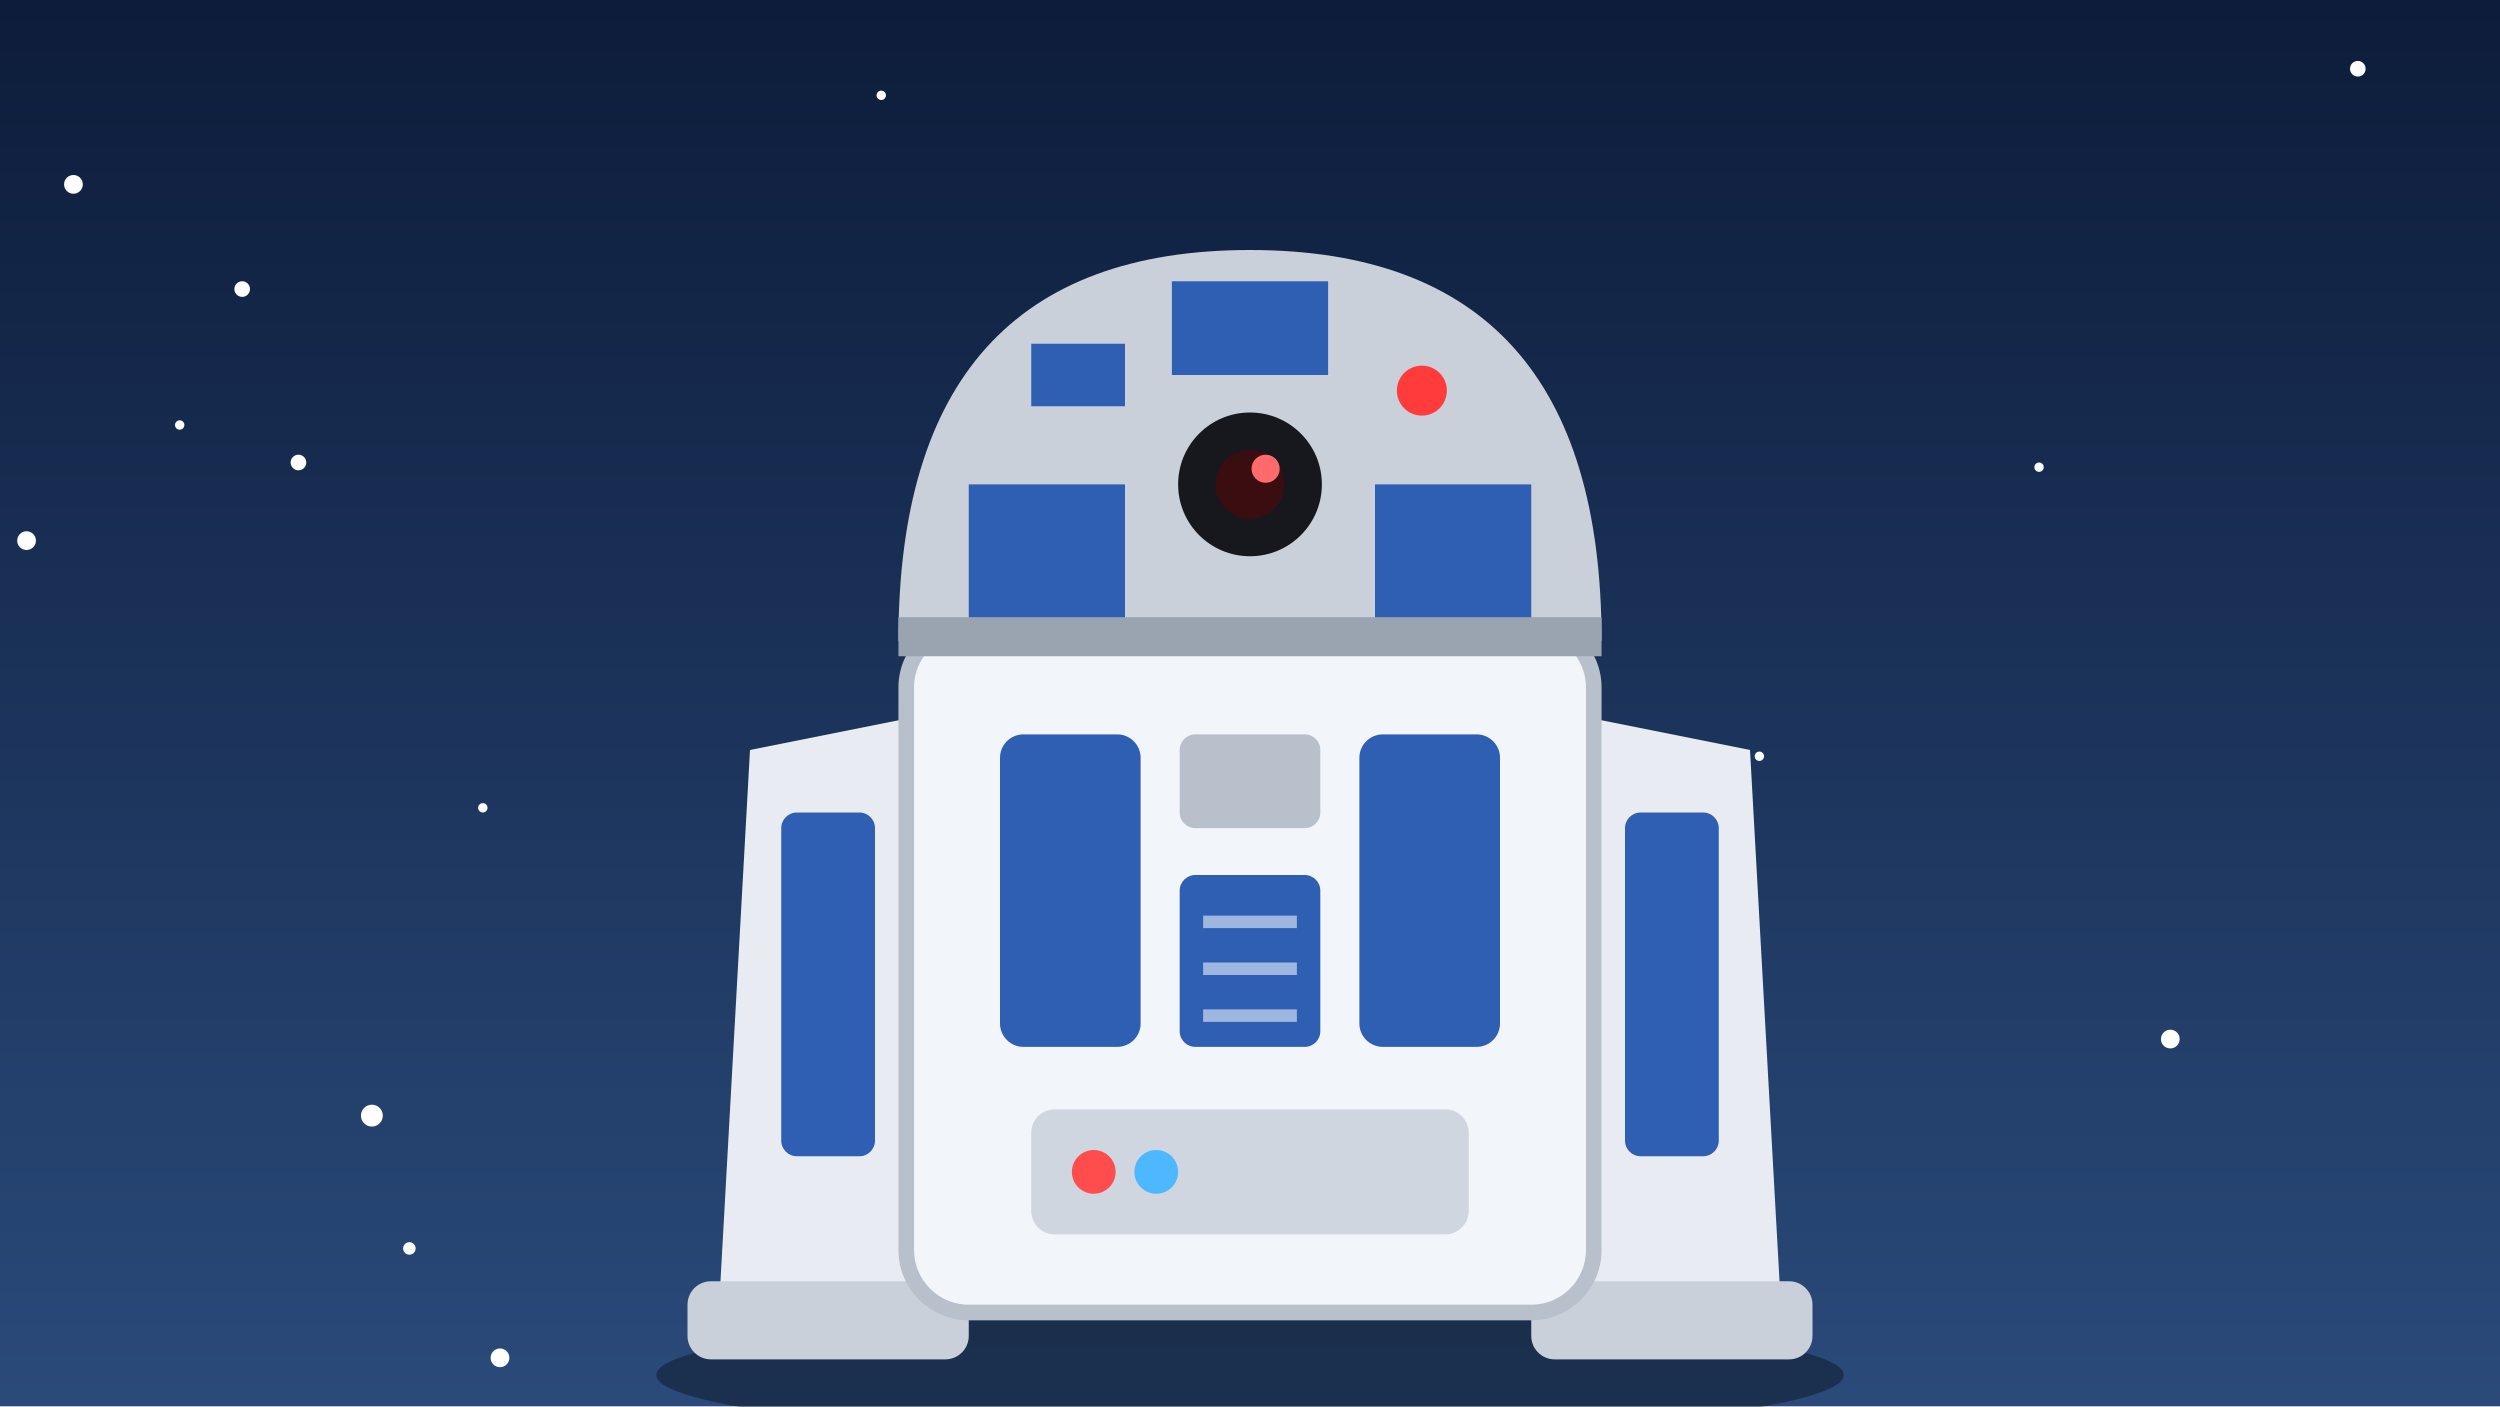
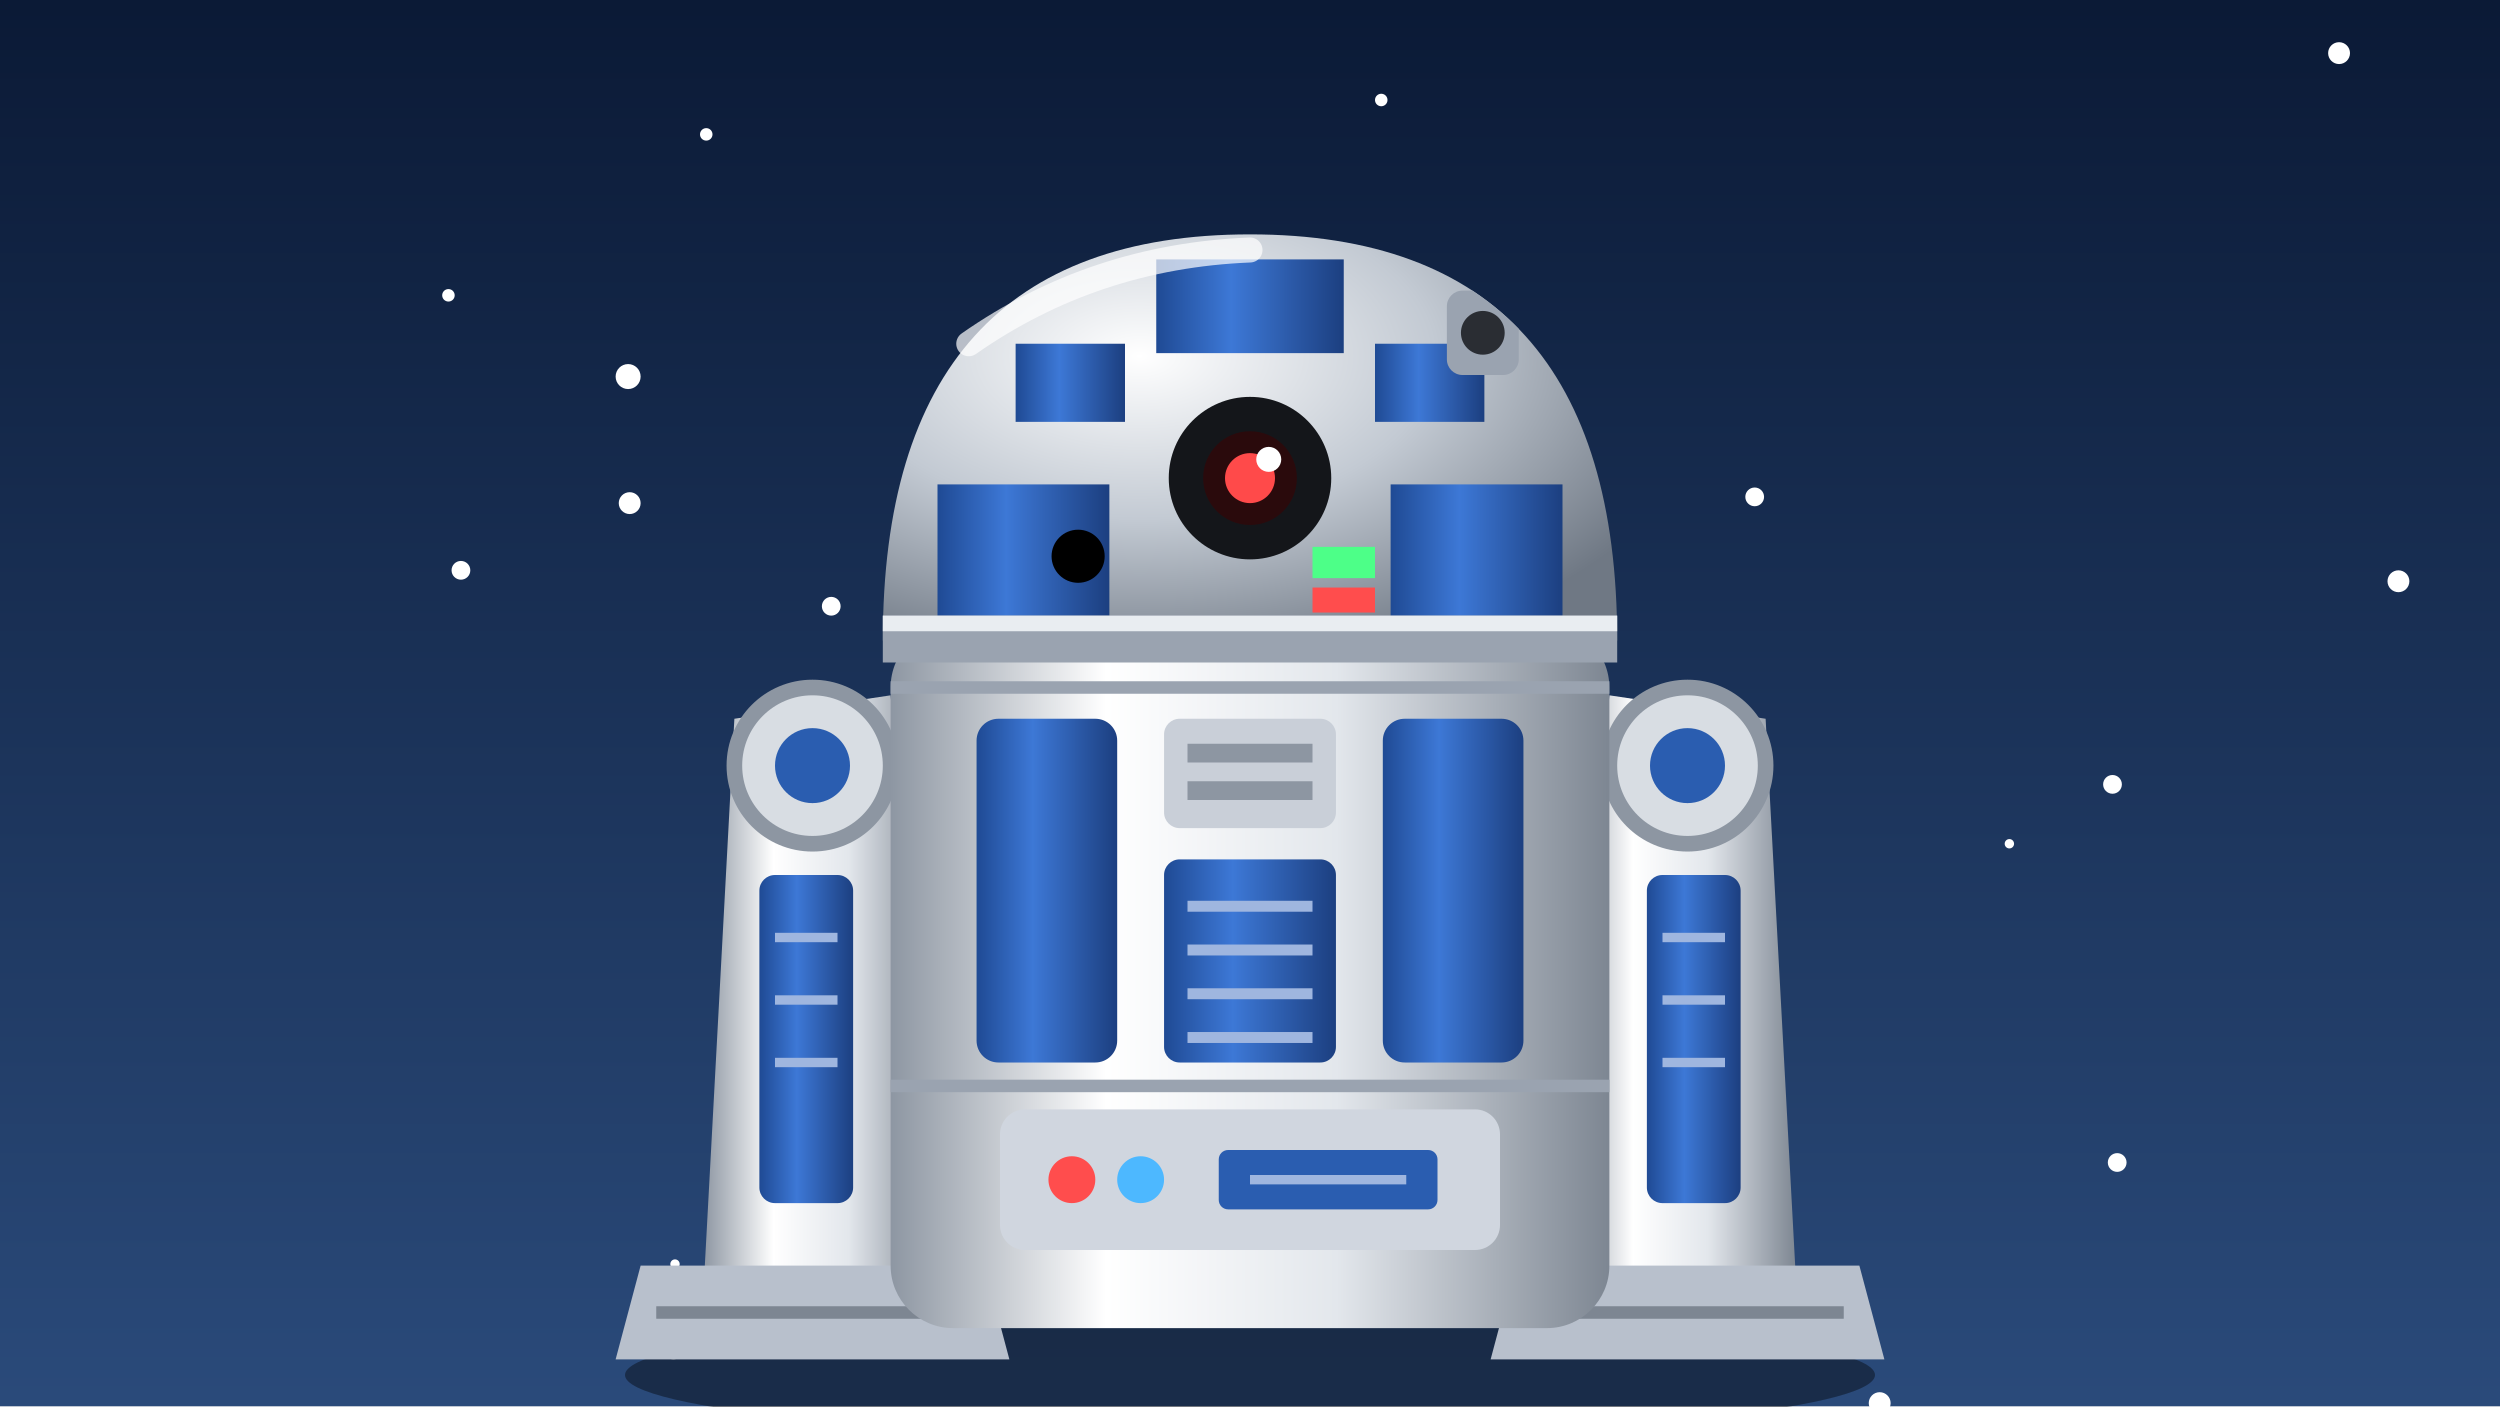
<svg xmlns="http://www.w3.org/2000/svg" viewBox="0 0 160 90" role="img" aria-label="R2-D2">
  <style>.tw{animation:tw 3.6s ease-in-out infinite}@keyframes tw{50%{opacity:.2}}
.bob{animation:bob 3.4s ease-in-out infinite}@keyframes bob{50%{transform:translateY(-1.3px)}}
.blink{transform-box:fill-box;transform-origin:center;animation:blink 5s infinite}@keyframes blink{0%,93%,100%{transform:scaleY(1)}96%{transform:scaleY(.1)}}
.glow{animation:glow 1.3s ease-in-out infinite}@keyframes glow{50%{opacity:.72}}
.pulse{animation:pulse 4s ease-in-out infinite}@keyframes pulse{50%{opacity:.55}}
- @media (prefers-reduced-motion:reduce){*{animation:none!important}}.rock{transform-origin:80px 86px;animation:rock 3s ease-in-out infinite}@keyframes rock{25%{transform:rotate(-2.5deg)}75%{transform:rotate(2.5deg)}}
- .scan{animation:scan 5s ease-in-out infinite}@keyframes scan{0%,100%{transform:translateX(-7px)}50%{transform:translateX(7px)}}
+ @media (prefers-reduced-motion:reduce){*{animation:none!important}}.rock{transform-origin:80px 87px;animation:rock 3.2s ease-in-out infinite}@keyframes rock{25%{transform:rotate(-2.4deg)}75%{transform:rotate(2.4deg)}}
+ .scan{animation:scan 6s ease-in-out infinite}@keyframes scan{0%,100%{transform:translateX(-8px)}50%{transform:translateX(8px)}}
.led{animation:led 1.2s steps(1) infinite}@keyframes led{50%{opacity:.15}}
+ .psi{animation:psi 1.6s steps(1) infinite}@keyframes psi{0%,49%{fill:#ff3b3b}50%,100%{fill:#3ba0ff}}
.beep{opacity:0;animation:beep 3s ease-out infinite}.b2{animation-delay:-1s}@keyframes beep{0%{opacity:0;transform:translate(0,0)}20%{opacity:1}100%{opacity:0;transform:translate(8px,-10px)}}</style>
  <defs>
    <linearGradient id="bg" x1="0" y1="0" x2="0" y2="1">
-       <stop offset="0" stop-color="#0d1c3a" />
+       <stop offset="0" stop-color="#0b1a36" />
      <stop offset="1" stop-color="#2a4a7a" />
    </linearGradient>
+     <linearGradient id="cyl" x1="0" y1="0" x2="1" y2="0">
+       <stop offset="0" stop-color="#8d96a2" />
+       <stop offset=".3" stop-color="#ffffff" />
+       <stop offset=".62" stop-color="#e3e7ec" />
+       <stop offset="1" stop-color="#7d8692" />
+     </linearGradient>
+     <radialGradient id="domeG" cx=".35" cy=".3" r=".8">
+       <stop offset="0" stop-color="#ffffff" />
+       <stop offset=".5" stop-color="#c3cad3" />
+       <stop offset="1" stop-color="#6f7884" />
+     </radialGradient>
+     <linearGradient id="blue" x1="0" y1="0" x2="1" y2="0">
+       <stop offset="0" stop-color="#1f4a94" />
+       <stop offset=".4" stop-color="#3d78d6" />
+       <stop offset="1" stop-color="#1c3f80" />
+     </linearGradient>
    <clipPath id="dome">
-       <path d="M57.5 41 Q57.5 16 80 16 Q102.5 16 102.5 41Z" />
+       <path d="M56.5 41 Q56.5 15 80 15 Q103.5 15 103.5 41Z" />
    </clipPath>
  </defs>
  <rect width="160" height="90" fill="url(#bg)" />
-   <circle class="tw" cx="32" cy="86.9" r="0.6" fill="#fff" style="animation-delay:-0.8s" />
-   <circle class="tw" cx="26.2" cy="79.9" r="0.4" fill="#fff" style="animation-delay:-0.6s" />
-   <circle class="tw" cx="73.4" cy="58" r="0.7" fill="#fff" style="animation-delay:-3.4s" />
-   <circle class="tw" cx="64.2" cy="67.7" r="0.7" fill="#fff" style="animation-delay:-2.9s" />
-   <circle class="tw" cx="15.5" cy="18.5" r="0.5" fill="#fff" style="animation-delay:-0s" />
-   <circle class="tw" cx="23.8" cy="71.4" r="0.7" fill="#fff" style="animation-delay:-2.9s" />
-   <circle class="tw" cx="50.9" cy="76.2" r="0.7" fill="#fff" style="animation-delay:-1.9s" />
-   <circle class="tw" cx="109.1" cy="84.3" r="0.3" fill="#fff" style="animation-delay:-0.8s" />
-   <circle class="tw" cx="56.4" cy="6.1" r="0.3" fill="#fff" style="animation-delay:-0.9s" />
-   <circle class="tw" cx="82.2" cy="63.7" r="0.6" fill="#fff" style="animation-delay:-1.6s" />
-   <circle class="tw" cx="4.7" cy="11.8" r="0.6" fill="#fff" style="animation-delay:-0.2s" />
-   <circle class="tw" cx="11.5" cy="27.2" r="0.3" fill="#fff" style="animation-delay:-1.8s" />
-   <circle class="tw" cx="1.7" cy="34.6" r="0.6" fill="#fff" style="animation-delay:-3.7s" />
-   <circle class="tw" cx="138.9" cy="66.5" r="0.6" fill="#fff" style="animation-delay:-0.4s" />
-   <circle class="tw" cx="48.2" cy="74.2" r="0.6" fill="#fff" style="animation-delay:-0.8s" />
-   <circle class="tw" cx="112.6" cy="48.4" r="0.3" fill="#fff" style="animation-delay:-3.5s" />
-   <circle class="tw" cx="19.1" cy="29.6" r="0.5" fill="#fff" style="animation-delay:-3.2s" />
-   <circle class="tw" cx="150.9" cy="4.4" r="0.5" fill="#fff" style="animation-delay:-0.8s" />
-   <circle class="tw" cx="130.5" cy="29.9" r="0.3" fill="#fff" style="animation-delay:-2.5s" />
-   <circle class="tw" cx="30.9" cy="51.7" r="0.3" fill="#fff" style="animation-delay:-3s" />
-   <ellipse cx="80" cy="88" rx="38" ry="4" fill="#000" opacity=".35" />
+   <circle class="tw" cx="135.5" cy="74.4" r="0.6" fill="#fff" style="animation-delay:-1.5s" />
+   <circle class="tw" cx="55.6" cy="73.4" r="0.3" fill="#fff" style="animation-delay:-0.6s" />
+   <circle class="tw" cx="135.2" cy="50.2" r="0.6" fill="#fff" style="animation-delay:-4s" />
+   <circle class="tw" cx="93.1" cy="59.3" r="0.7" fill="#fff" style="animation-delay:-1.9s" />
+   <circle class="tw" cx="29.5" cy="36.5" r="0.6" fill="#fff" style="animation-delay:-1.8s" />
+   <circle class="tw" cx="53.2" cy="38.8" r="0.6" fill="#fff" style="animation-delay:-2.3s" />
+   <circle class="tw" cx="82.4" cy="64.1" r="0.7" fill="#fff" style="animation-delay:-2.2s" />
+   <circle class="tw" cx="40.2" cy="24.1" r="0.8" fill="#fff" style="animation-delay:-0.9s" />
+   <circle class="tw" cx="153.5" cy="37.2" r="0.7" fill="#fff" style="animation-delay:-2.3s" />
+   <circle class="tw" cx="88.4" cy="6.4" r="0.4" fill="#fff" style="animation-delay:-1.7s" />
+   <circle class="tw" cx="65.3" cy="37.7" r="0.4" fill="#fff" style="animation-delay:-3.8s" />
+   <circle class="tw" cx="73" cy="63.6" r="0.7" fill="#fff" style="animation-delay:-0.5s" />
+   <circle class="tw" cx="105.5" cy="64.5" r="0.8" fill="#fff" style="animation-delay:-2.2s" />
+   <circle class="tw" cx="43.1" cy="86.4" r="0.6" fill="#fff" style="animation-delay:-0.8s" />
+   <circle class="tw" cx="43.2" cy="80.9" r="0.3" fill="#fff" style="animation-delay:-0.8s" />
+   <circle class="tw" cx="112.3" cy="31.8" r="0.6" fill="#fff" style="animation-delay:-1.7s" />
+   <circle class="tw" cx="120.3" cy="89.8" r="0.7" fill="#fff" style="animation-delay:-0.2s" />
+   <circle class="tw" cx="128.6" cy="54" r="0.3" fill="#fff" style="animation-delay:-2.3s" />
+   <circle class="tw" cx="40.3" cy="32.2" r="0.7" fill="#fff" style="animation-delay:-2.4s" />
+   <circle class="tw" cx="45.2" cy="8.6" r="0.4" fill="#fff" style="animation-delay:-2.8s" />
+   <circle class="tw" cx="28.7" cy="18.9" r="0.4" fill="#fff" style="animation-delay:-2s" />
+   <circle class="tw" cx="149.7" cy="3.4" r="0.7" fill="#fff" style="animation-delay:-2.7s" />
+   <ellipse cx="80" cy="88" rx="40" ry="4" fill="#000" opacity=".4" />
  <g class="beep">
-     <path d="M108 22 q3 3 0 6" stroke="#9fd8ff" stroke-width="1.4" fill="none" />
+     <path d="M110 20 q3 3 0 6" stroke="#9fd8ff" stroke-width="1.4" fill="none" />
  </g>
  <g class="beep b2">
-     <path d="M111 19 q4.5 4.5 0 9" stroke="#9fd8ff" stroke-width="1.4" fill="none" />
+     <path d="M113 17 q4.5 4.5 0 9" stroke="#9fd8ff" stroke-width="1.4" fill="none" />
  </g>
  <g class="rock">
-     <path d="M48 48 L58 46 L60 82 L46 84Z" fill="#e8ecf2" />
-     <rect x="44" y="82" width="18" height="5" rx="1.5" fill="#c9d0da" />
-     <rect x="50" y="52" width="6" height="22" rx="1" fill="#2f5fb3" />
-     <path d="M112 48 L102 46 L100 82 L114 84Z" fill="#e8ecf2" />
-     <rect x="98" y="82" width="18" height="5" rx="1.5" fill="#c9d0da" />
-     <rect x="104" y="52" width="6" height="22" rx="1" fill="#2f5fb3" />
-     <rect x="58" y="40" width="44" height="44" rx="4" fill="#f2f5f9" />
-     <rect x="58" y="40" width="44" height="44" rx="4" fill="none" stroke="#b8c0cc" />
-     <rect x="64" y="47" width="9" height="20" rx="1.5" fill="#2f5fb3" />
-     <rect x="87" y="47" width="9" height="20" rx="1.5" fill="#2f5fb3" />
-     <rect x="75.5" y="47" width="9" height="6" rx="1" fill="#b8c0cc" />
-     <rect x="75.5" y="56" width="9" height="11" rx="1" fill="#2f5fb3" />
-     <path d="M77 59 H83 M77 62 H83 M77 65 H83" stroke="#9fb6df" stroke-width=".8" />
-     <rect x="66" y="71" width="28" height="8" rx="1.5" fill="#d0d6df" />
-     <circle class="led" cx="70" cy="75" r="1.4" fill="#ff4d4d" />
-     <circle class="led" cx="74" cy="75" r="1.4" fill="#4db8ff" style="animation-delay:-.6s" />
-     <path d="M57.5 41 Q57.5 16 80 16 Q102.5 16 102.5 41Z" fill="#c9d0da" />
+     <path d="M47 46 L57 44.5 L60 81 L45 83Z" fill="url(#cyl)" />
+     <circle cx="52" cy="49" r="5" fill="#d8dde3" stroke="#8d96a2" />
+     <circle cx="52" cy="49" r="2.4" fill="#2a5db0" />
+     <rect x="48.6" y="56" width="6" height="21" rx="1" fill="url(#blue)" />
+     <path d="M49.6 60 H53.6 M49.6 64 H53.6 M49.6 68 H53.6" stroke="#9fb6df" stroke-width=".6" />
+     <path d="M41 81 L63 81 L64.6 87 L39.4 87Z" fill="#b8c0cc" />
+     <path d="M42 84 H62" stroke="#7d8692" stroke-width=".8" />
+     <path d="M113 46 L103 44.5 L100 81 L115 83Z" fill="url(#cyl)" />
+     <circle cx="108" cy="49" r="5" fill="#d8dde3" stroke="#8d96a2" />
+     <circle cx="108" cy="49" r="2.4" fill="#2a5db0" />
+     <rect x="105.4" y="56" width="6" height="21" rx="1" fill="url(#blue)" />
+     <path d="M106.4 60 H110.4 M106.4 64 H110.4 M106.4 68 H110.4" stroke="#9fb6df" stroke-width=".6" />
+     <path d="M97 81 L119 81 L120.6 87 L95.4 87Z" fill="#b8c0cc" />
+     <path d="M98 84 H118" stroke="#7d8692" stroke-width=".8" />
+     <rect x="57" y="40" width="46" height="45" rx="4" fill="url(#cyl)" />
+     <rect x="62.5" y="46" width="9" height="22" rx="1.4" fill="url(#blue)" />
+     <rect x="88.5" y="46" width="9" height="22" rx="1.4" fill="url(#blue)" />
+     <rect x="74.5" y="46" width="11" height="7" rx="1" fill="#c9cfd8" />
+     <rect x="76" y="47.6" width="8" height="1.2" fill="#8d96a2" />
+     <rect x="76" y="50" width="8" height="1.2" fill="#8d96a2" />
+     <rect x="74.5" y="55" width="11" height="13" rx="1" fill="url(#blue)" />
+     <path d="M76 58 H84 M76 60.8 H84 M76 63.6 H84 M76 66.4 H84" stroke="#9fb6df" stroke-width=".7" />
+     <rect x="64" y="71" width="32" height="9" rx="1.6" fill="#d0d6df" />
+     <circle class="led" cx="68.6" cy="75.5" r="1.5" fill="#ff4d4d" />
+     <circle class="led" cx="73" cy="75.5" r="1.5" fill="#4db8ff" style="animation-delay:-.6s" />
+     <rect x="78" y="73.6" width="14" height="3.8" rx=".6" fill="#2a5db0" />
+     <path d="M80 75.5 H90" stroke="#9fb6df" stroke-width=".6" />
+     <path d="M57 44 H103 M57 69.5 H103" stroke="#9aa3b0" stroke-width=".8" />
+     <path d="M56.5 41 Q56.5 15 80 15 Q103.5 15 103.5 41Z" fill="url(#domeG)" />
    <g clip-path="url(#dome)">
      <g class="scan">
-         <rect x="62" y="31" width="10" height="9" fill="#2f5fb3" />
-         <rect x="88" y="31" width="10" height="9" fill="#2f5fb3" />
-         <rect x="75" y="18" width="10" height="6" fill="#2f5fb3" />
-         <circle cx="80" cy="31" r="4.6" fill="#16181d" />
-         <circle cx="80" cy="31" r="2.2" fill="#3a0d10" />
-         <circle cx="81" cy="30" r=".9" fill="#ff6b6b" />
-         <circle class="led" cx="91" cy="25" r="1.6" fill="#ff3b3b" />
-         <rect x="66" y="22" width="6" height="4" fill="#2f5fb3" />
+         <rect x="60" y="31" width="11" height="9" fill="url(#blue)" />
+         <rect x="89" y="31" width="11" height="9" fill="url(#blue)" />
+         <rect x="74" y="16.6" width="12" height="6" fill="url(#blue)" />
+         <rect x="65" y="22" width="7" height="5" fill="url(#blue)" />
+         <rect x="88" y="22" width="7" height="5" fill="url(#blue)" />
+         <circle cx="80" cy="30.6" r="5.2" fill="#14161a" />
+         <circle cx="80" cy="30.6" r="3" fill="#2a0a0c" />
+         <circle cx="80" cy="30.6" r="1.6" fill="#ff4a4a" />
+         <circle cx="81.2" cy="29.4" r=".8" fill="#fff" />
+         <rect x="92.6" y="18.6" width="4.6" height="5.4" rx="1" fill="#9aa3b0" />
+         <circle cx="94.9" cy="21.3" r="1.4" fill="#2a2d33" />
+         <circle class="psi" cx="69" cy="35.6" r="1.7" />
+         <rect class="led" x="84" y="35" width="4" height="2" fill="#4dff88" />
+         <rect class="led" x="84" y="37.6" width="4" height="1.6" fill="#ff4d4d" style="animation-delay:-.4s" />
      </g>
    </g>
-     <rect x="57.5" y="39.5" width="45" height="2.5" fill="#9aa3b0" />
+     <path d="M62 22 Q70 16.4 80 16" stroke="#fff" stroke-width="1.6" fill="none" stroke-linecap="round" opacity=".7" />
+     <rect x="56.5" y="39.4" width="47" height="3" fill="#9aa3b0" />
+     <rect x="56.5" y="39.4" width="47" height="1" fill="#e9edf1" />
  </g>
</svg>
